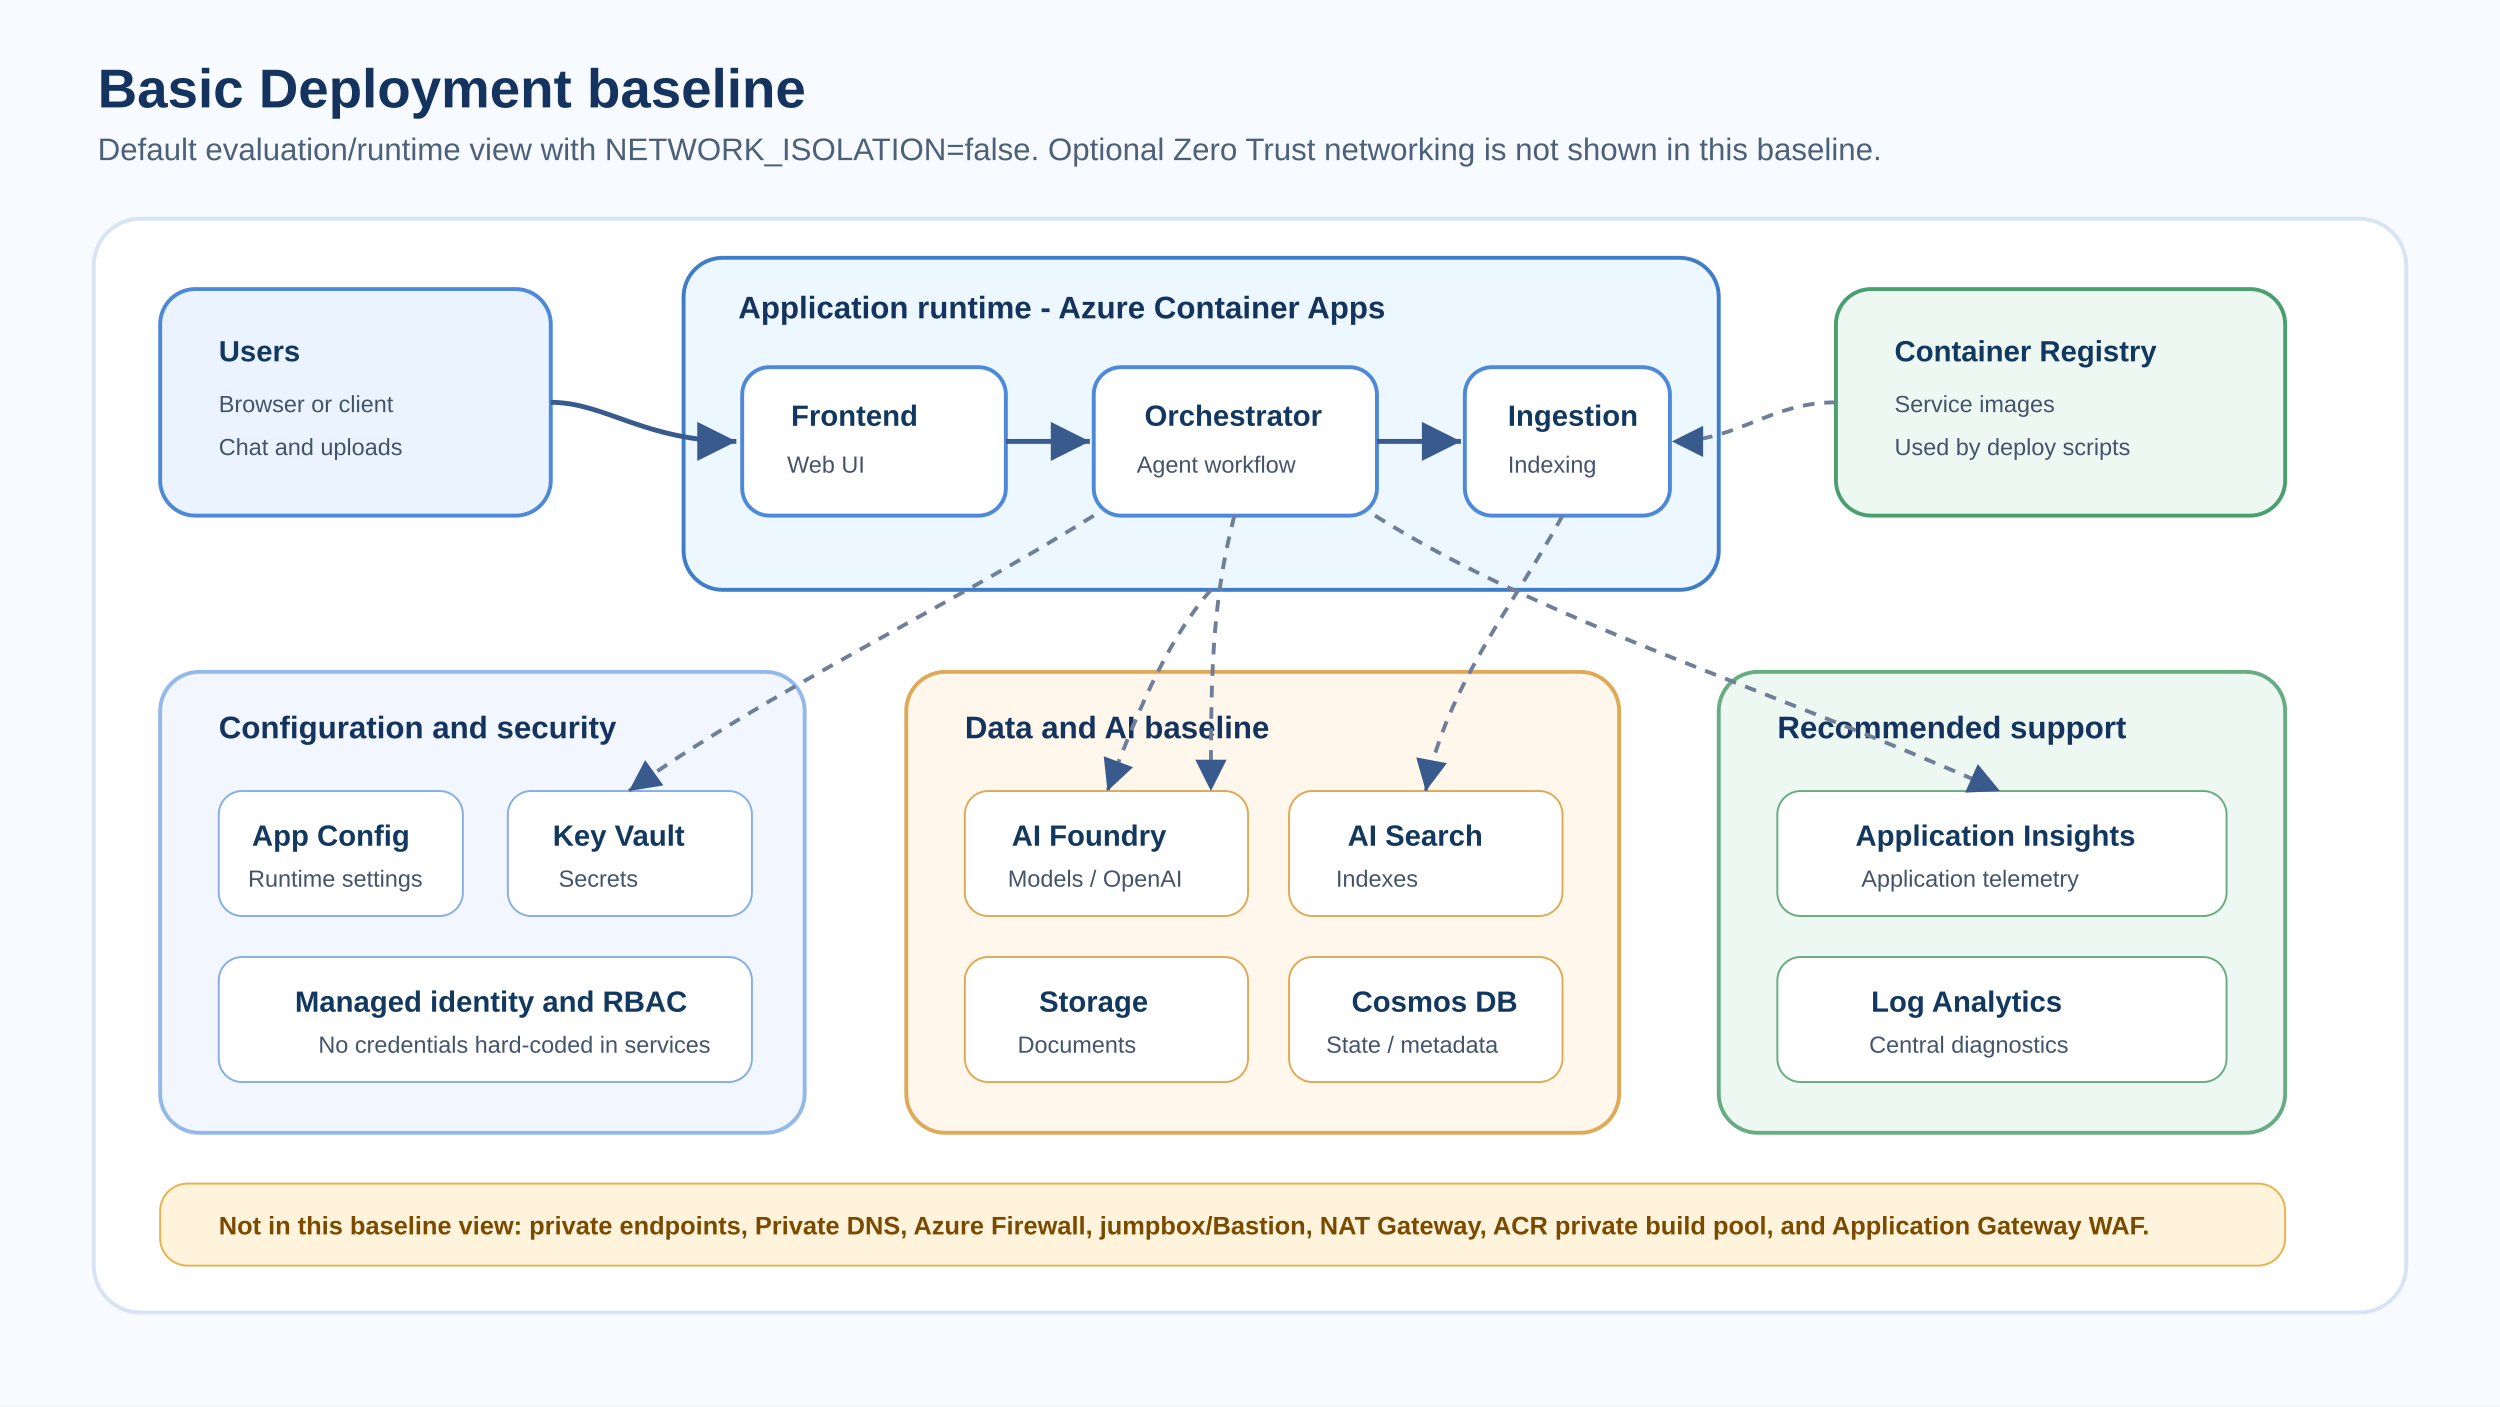
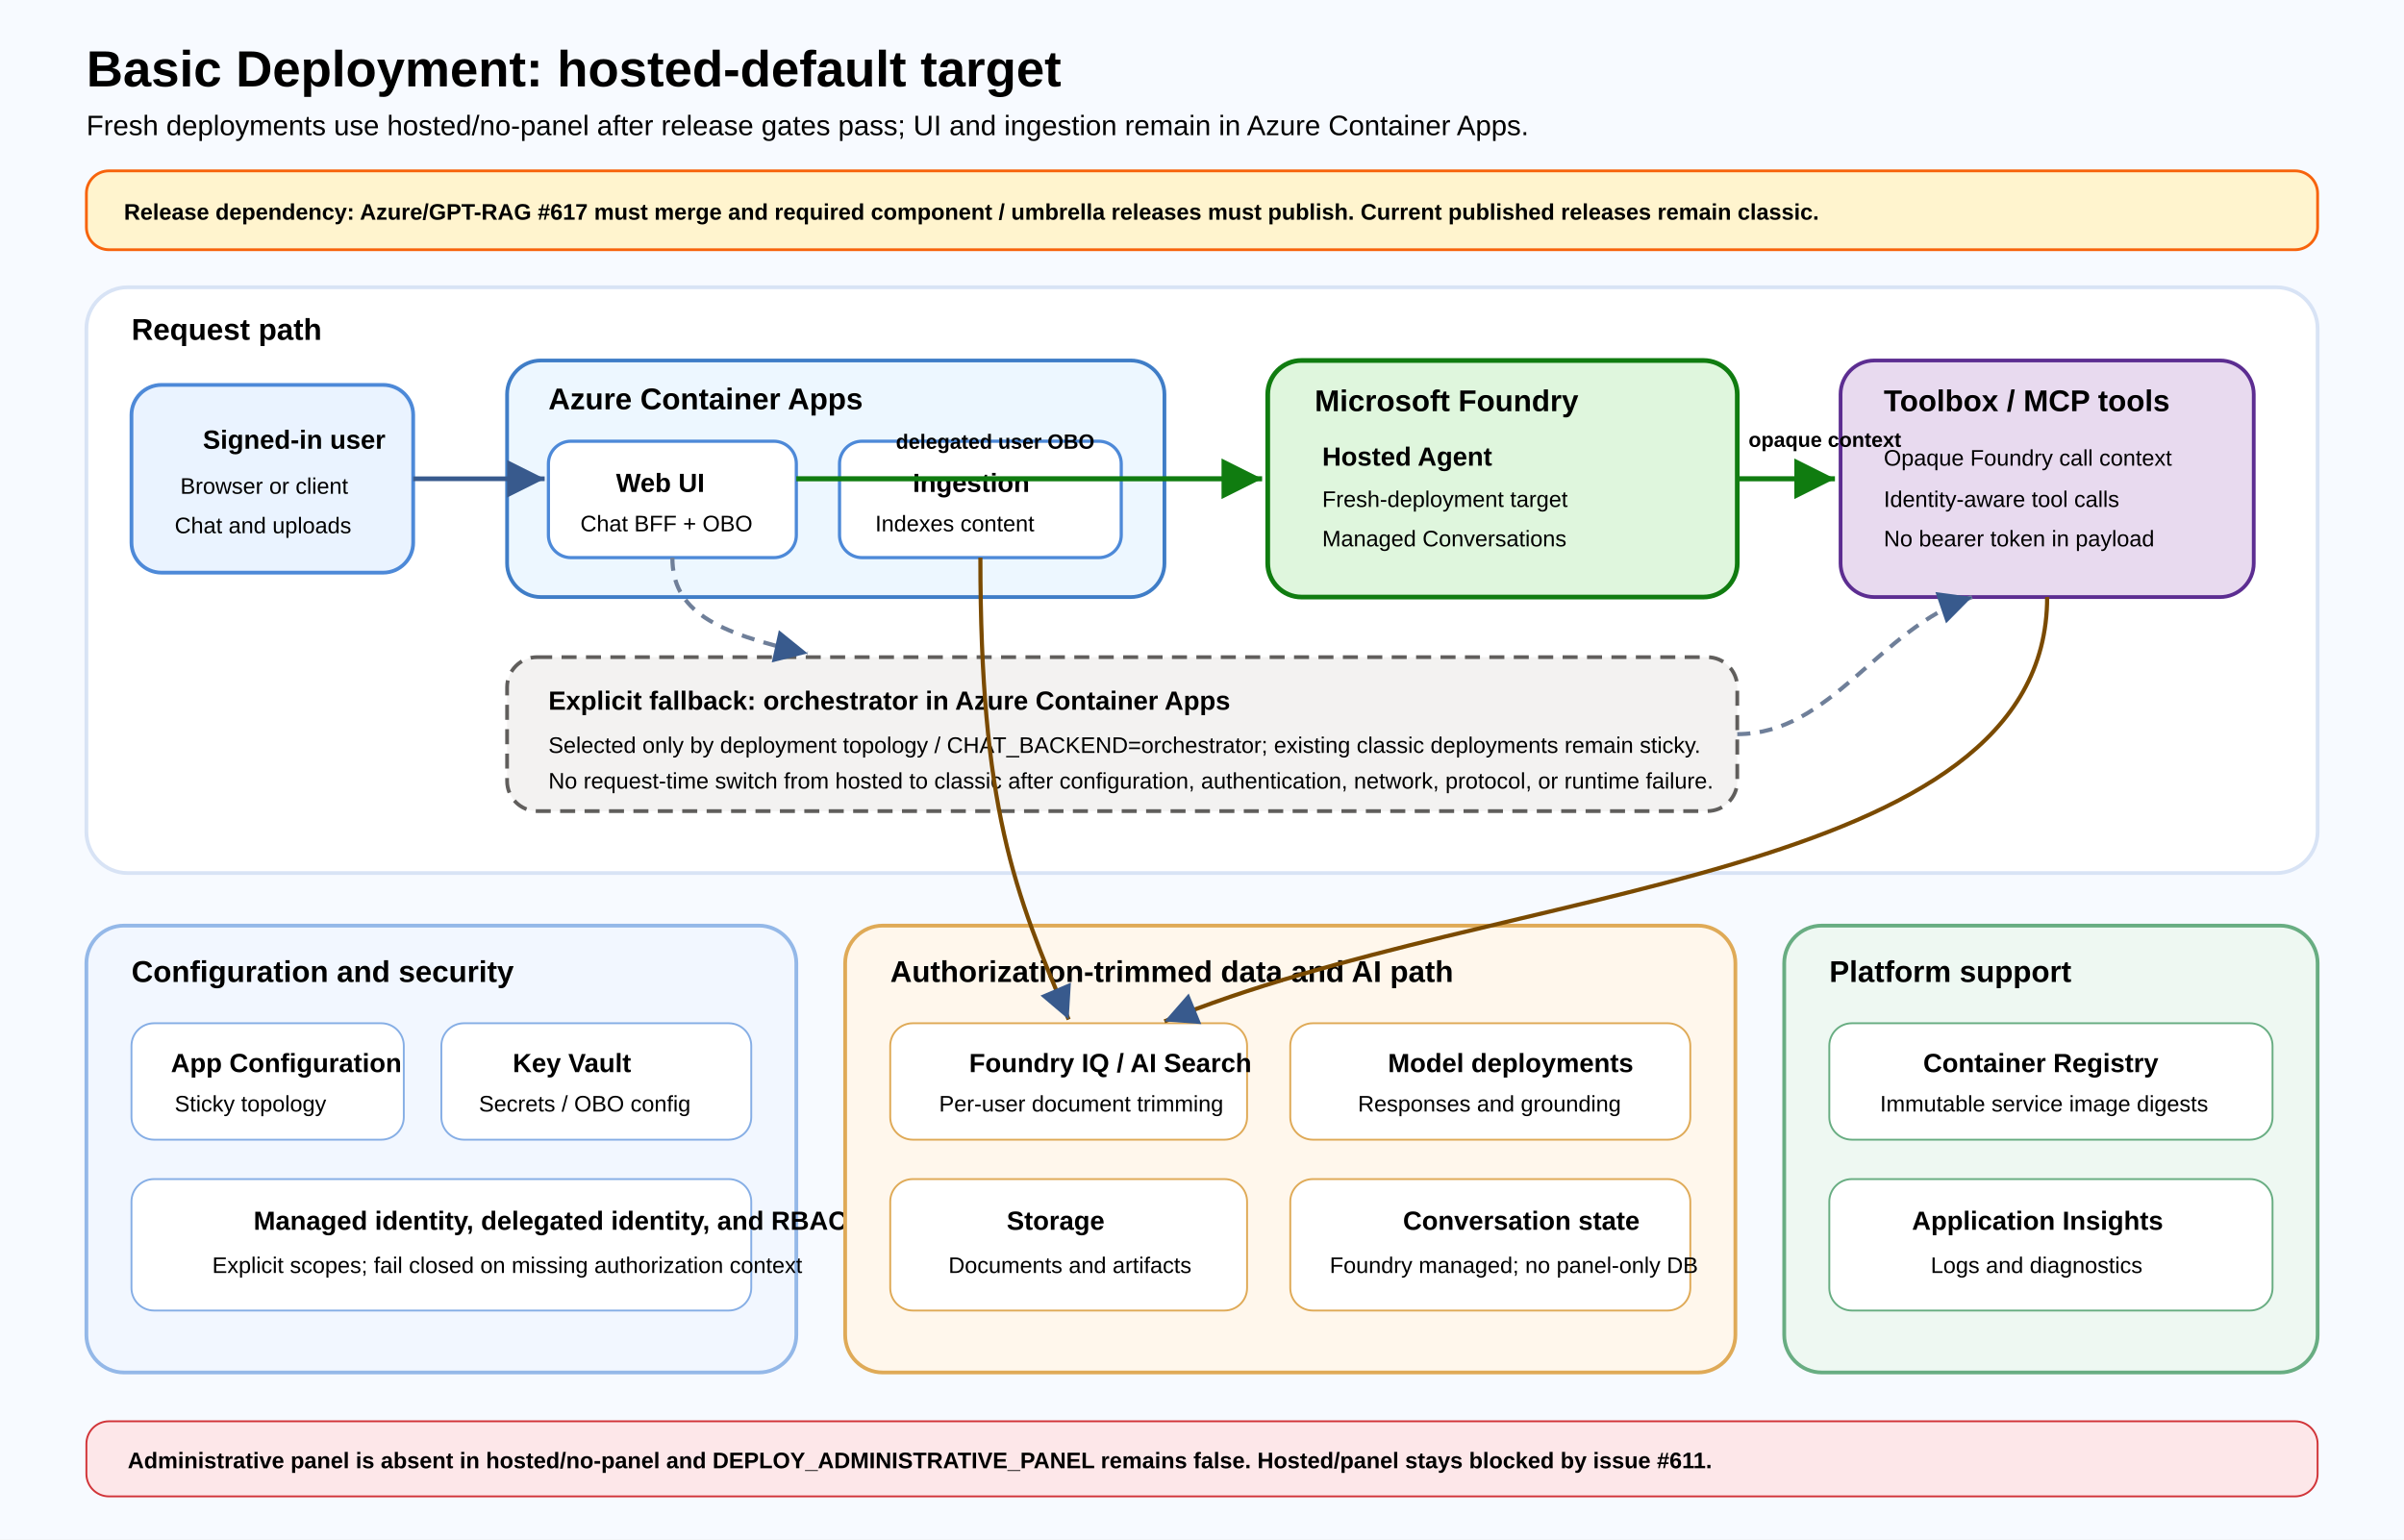
- <svg xmlns="http://www.w3.org/2000/svg" width="1280" height="720" viewBox="0 0 1280 720" role="img" aria-labelledby="title desc">
+ <svg xmlns="http://www.w3.org/2000/svg" width="1280" height="820" viewBox="0 0 1280 820" role="img" aria-labelledby="title desc">
  <defs>
    <marker id="arrow" markerWidth="12" markerHeight="12" refX="10" refY="6" orient="auto">
      <path d="M2,2 L10,6 L2,10 Z" fill="#385a8d" />
    </marker>
+     <marker id="arrow-green" markerWidth="12" markerHeight="12" refX="10" refY="6" orient="auto">
+       <path d="M2,2 L10,6 L2,10 Z" fill="#107c10" />
+     </marker>
    <style>
-       .title { font: 700 28px 'Segoe UI', Arial, sans-serif; fill: #14345f; }
-       .subtitle { font: 400 16px 'Segoe UI', Arial, sans-serif; fill: #4c607a; }
-       .zone-title { font: 700 16px 'Segoe UI', Arial, sans-serif; fill: #14345f; }
-       .box-title { font: 700 15px 'Segoe UI', Arial, sans-serif; fill: #12385f; }
-       .box-text { font: 400 12px 'Segoe UI', Arial, sans-serif; fill: #43536b; }
-       .note { font: 600 13px 'Segoe UI', Arial, sans-serif; fill: #7a4a00; }
+       .title { font: 700 27px 'Segoe UI', Arial, sans-serif; fill: #000000; }
+       .subtitle { font: 400 15px 'Segoe UI', Arial, sans-serif; fill: #000000; }
+       .zone-title { font: 700 16px 'Segoe UI', Arial, sans-serif; fill: #000000; }
+       .box-title { font: 700 14px 'Segoe UI', Arial, sans-serif; fill: #000000; }
+       .box-text { font: 400 12px 'Segoe UI', Arial, sans-serif; fill: #000000; }
+       .small { font: 600 11px 'Segoe UI', Arial, sans-serif; fill: #000000; }
+       .status { font: 600 12px 'Segoe UI', Arial, sans-serif; fill: #000000; }
      .arrow { stroke: #385a8d; stroke-width: 2.5; fill: none; marker-end: url(#arrow); }
-       .soft-arrow { stroke: #6f7f99; stroke-width: 2; stroke-dasharray: 6 5; fill: none; marker-end: url(#arrow); }
+       .hosted-arrow { stroke: #107c10; stroke-width: 2.7; fill: none; marker-end: url(#arrow-green); }
+       .fallback-arrow { stroke: #6f7f99; stroke-width: 2.2; stroke-dasharray: 7 5; fill: none; marker-end: url(#arrow); }
+       .data-arrow { stroke: #7a4a00; stroke-width: 2.2; fill: none; marker-end: url(#arrow); }
    </style>
  </defs>
-   <rect width="1280" height="720" fill="#f7faff" />
-   <text x="50" y="55" class="title">Basic Deployment baseline</text>
-   <text x="50" y="82" class="subtitle">Default evaluation/runtime view with NETWORK_ISOLATION=false. Optional Zero Trust networking is not shown in this baseline.</text>
-   <rect x="48" y="112" width="1184" height="560" rx="24" fill="#ffffff" stroke="#d8e3f5" stroke-width="2" />
-   <rect x="82" y="148" width="200" height="116" rx="18" fill="#eaf3ff" stroke="#4d89d8" stroke-width="2" />
-   <text x="112" y="185" class="box-title">Users</text>
-   <text x="112" y="211" class="box-text">Browser or client</text>
-   <text x="112" y="233" class="box-text">Chat and uploads</text>
-   <rect x="350" y="132" width="530" height="170" rx="20" fill="#edf7ff" stroke="#3f7dc7" stroke-width="2" />
-   <text x="378" y="163" class="zone-title">Application runtime - Azure Container Apps</text>
-   <rect x="380" y="188" width="135" height="76" rx="14" fill="#ffffff" stroke="#4d89d8" stroke-width="2" />
-   <text x="405" y="218" class="box-title">Frontend</text>
-   <text x="403" y="242" class="box-text">Web UI</text>
-   <rect x="560" y="188" width="145" height="76" rx="14" fill="#ffffff" stroke="#4d89d8" stroke-width="2" />
-   <text x="586" y="218" class="box-title">Orchestrator</text>
-   <text x="582" y="242" class="box-text">Agent workflow</text>
-   <rect x="750" y="188" width="105" height="76" rx="14" fill="#ffffff" stroke="#4d89d8" stroke-width="2" />
-   <text x="772" y="218" class="box-title">Ingestion</text>
-   <text x="772" y="242" class="box-text">Indexing</text>
-   <rect x="940" y="148" width="230" height="116" rx="18" fill="#eef8f2" stroke="#4a9f6f" stroke-width="2" />
-   <text x="970" y="185" class="box-title">Container Registry</text>
-   <text x="970" y="211" class="box-text">Service images</text>
-   <text x="970" y="233" class="box-text">Used by deploy scripts</text>
-   <path class="arrow" d="M282 206 C310 206, 330 226, 377 226" />
-   <path class="arrow" d="M515 226 L558 226" />
-   <path class="arrow" d="M705 226 L748 226" />
-   <path class="soft-arrow" d="M940 206 C906 206, 890 226, 856 226" />
-   <rect x="82" y="344" width="330" height="236" rx="20" fill="#f2f7ff" stroke="#94b8e8" stroke-width="2" />
-   <text x="112" y="378" class="zone-title">Configuration and security</text>
-   <rect x="112" y="405" width="125" height="64" rx="12" fill="#ffffff" stroke="#86aee5" />
-   <text x="129" y="433" class="box-title">App Config</text>
-   <text x="127" y="454" class="box-text">Runtime settings</text>
-   <rect x="260" y="405" width="125" height="64" rx="12" fill="#ffffff" stroke="#86aee5" />
-   <text x="283" y="433" class="box-title">Key Vault</text>
-   <text x="286" y="454" class="box-text">Secrets</text>
-   <rect x="112" y="490" width="273" height="64" rx="12" fill="#ffffff" stroke="#86aee5" />
-   <text x="151" y="518" class="box-title">Managed identity and RBAC</text>
-   <text x="163" y="539" class="box-text">No credentials hard-coded in services</text>
-   <rect x="464" y="344" width="365" height="236" rx="20" fill="#fff7ec" stroke="#dfaa57" stroke-width="2" />
-   <text x="494" y="378" class="zone-title">Data and AI baseline</text>
-   <rect x="494" y="405" width="145" height="64" rx="12" fill="#ffffff" stroke="#dfaa57" />
-   <text x="518" y="433" class="box-title">AI Foundry</text>
-   <text x="516" y="454" class="box-text">Models / OpenAI</text>
-   <rect x="660" y="405" width="140" height="64" rx="12" fill="#ffffff" stroke="#dfaa57" />
-   <text x="690" y="433" class="box-title">AI Search</text>
-   <text x="684" y="454" class="box-text">Indexes</text>
-   <rect x="494" y="490" width="145" height="64" rx="12" fill="#ffffff" stroke="#dfaa57" />
-   <text x="532" y="518" class="box-title">Storage</text>
-   <text x="521" y="539" class="box-text">Documents</text>
-   <rect x="660" y="490" width="140" height="64" rx="12" fill="#ffffff" stroke="#dfaa57" />
-   <text x="692" y="518" class="box-title">Cosmos DB</text>
-   <text x="679" y="539" class="box-text">State / metadata</text>
-   <rect x="880" y="344" width="290" height="236" rx="20" fill="#eef8f2" stroke="#68ad82" stroke-width="2" />
-   <text x="910" y="378" class="zone-title">Recommended support</text>
-   <rect x="910" y="405" width="230" height="64" rx="12" fill="#ffffff" stroke="#68ad82" />
-   <text x="950" y="433" class="box-title">Application Insights</text>
-   <text x="953" y="454" class="box-text">Application telemetry</text>
-   <rect x="910" y="490" width="230" height="64" rx="12" fill="#ffffff" stroke="#68ad82" />
-   <text x="958" y="518" class="box-title">Log Analytics</text>
-   <text x="957" y="539" class="box-text">Central diagnostics</text>
-   <path class="soft-arrow" d="M620 302 C600 325, 585 357, 567 405" />
-   <path class="soft-arrow" d="M800 264 C775 310, 740 352, 730 405" />
-   <path class="soft-arrow" d="M632 264 C620 310, 620 350, 620 405" />
-   <path class="soft-arrow" d="M560 264 C490 308, 390 356, 322 405" />
-   <path class="soft-arrow" d="M704 264 C790 318, 900 350, 1024 405" />
-   <rect x="82" y="606" width="1088" height="42" rx="14" fill="#fff4db" stroke="#e6b24f" />
-   <text x="112" y="632" class="note">Not in this baseline view: private endpoints, Private DNS, Azure Firewall, jumpbox/Bastion, NAT Gateway, ACR private build pool, and Application Gateway WAF.</text>
+   <rect width="1280" height="820" fill="#f7faff" />
+   <text x="46" y="46" class="title">Basic Deployment: hosted-default target</text>
+   <text x="46" y="72" class="subtitle">Fresh deployments use hosted/no-panel after release gates pass; UI and ingestion remain in Azure Container Apps.</text>
+   <rect x="46" y="91" width="1188" height="42" rx="12" fill="#fff4ce" stroke="#f7630c" stroke-width="1.5" />
+   <text x="66" y="117" class="status">Release dependency: Azure/GPT-RAG #617 must merge and required component / umbrella releases must publish. Current published releases remain classic.</text>
+   <rect x="46" y="153" width="1188" height="312" rx="22" fill="#ffffff" stroke="#d8e3f5" stroke-width="2" />
+   <text x="70" y="181" class="zone-title">Request path</text>
+   <rect x="70" y="205" width="150" height="100" rx="16" fill="#eaf3ff" stroke="#4d89d8" stroke-width="2" />
+   <text x="108" y="239" class="box-title">Signed-in user</text>
+   <text x="96" y="263" class="box-text">Browser or client</text>
+   <text x="93" y="284" class="box-text">Chat and uploads</text>
+   <rect x="270" y="192" width="350" height="126" rx="18" fill="#edf7ff" stroke="#3f7dc7" stroke-width="2" />
+   <text x="292" y="218" class="zone-title">Azure Container Apps</text>
+   <rect x="292" y="235" width="132" height="62" rx="12" fill="#ffffff" stroke="#4d89d8" stroke-width="1.7" />
+   <text x="328" y="262" class="box-title">Web UI</text>
+   <text x="309" y="283" class="box-text">Chat BFF + OBO</text>
+   <rect x="447" y="235" width="150" height="62" rx="12" fill="#ffffff" stroke="#4d89d8" stroke-width="1.7" />
+   <text x="486" y="262" class="box-title">Ingestion</text>
+   <text x="466" y="283" class="box-text">Indexes content</text>
+   <rect x="675" y="192" width="250" height="126" rx="18" fill="#dff6dd" stroke="#107c10" stroke-width="2.5" />
+   <text x="700" y="219" class="zone-title">Microsoft Foundry</text>
+   <text x="704" y="248" class="box-title">Hosted Agent</text>
+   <text x="704" y="270" class="box-text">Fresh-deployment target</text>
+   <text x="704" y="291" class="box-text">Managed Conversations</text>
+   <rect x="980" y="192" width="220" height="126" rx="18" fill="#e8daef" stroke="#5c2d91" stroke-width="2" />
+   <text x="1003" y="219" class="zone-title">Toolbox / MCP tools</text>
+   <text x="1003" y="248" class="box-text">Opaque Foundry call context</text>
+   <text x="1003" y="270" class="box-text">Identity-aware tool calls</text>
+   <text x="1003" y="291" class="box-text">No bearer token in payload</text>
+   <path class="arrow" d="M220 255 L290 255" />
+   <path class="hosted-arrow" d="M424 255 L672 255" />
+   <text x="477" y="239" class="small">delegated user OBO</text>
+   <path class="hosted-arrow" d="M925 255 L977 255" />
+   <text x="931" y="238" class="small">opaque context</text>
+   <rect x="270" y="350" width="655" height="82" rx="16" fill="#f3f2f1" stroke="#605e5c" stroke-width="2" stroke-dasharray="8 5" />
+   <text x="292" y="378" class="box-title">Explicit fallback: orchestrator in Azure Container Apps</text>
+   <text x="292" y="401" class="box-text">Selected only by deployment topology / CHAT_BACKEND=orchestrator; existing classic deployments remain sticky.</text>
+   <text x="292" y="420" class="box-text">No request-time switch from hosted to classic after configuration, authentication, network, protocol, or runtime failure.</text>
+   <path class="fallback-arrow" d="M358 297 C358 325, 380 337, 430 348" />
+   <path class="fallback-arrow" d="M925 391 C975 391, 1000 335, 1050 318" />
+   <rect x="46" y="493" width="378" height="238" rx="20" fill="#f2f7ff" stroke="#94b8e8" stroke-width="2" />
+   <text x="70" y="523" class="zone-title">Configuration and security</text>
+   <rect x="70" y="545" width="145" height="62" rx="12" fill="#ffffff" stroke="#86aee5" />
+   <text x="91" y="571" class="box-title">App Configuration</text>
+   <text x="93" y="592" class="box-text">Sticky topology</text>
+   <rect x="235" y="545" width="165" height="62" rx="12" fill="#ffffff" stroke="#86aee5" />
+   <text x="273" y="571" class="box-title">Key Vault</text>
+   <text x="255" y="592" class="box-text">Secrets / OBO config</text>
+   <rect x="70" y="628" width="330" height="70" rx="12" fill="#ffffff" stroke="#86aee5" />
+   <text x="135" y="655" class="box-title">Managed identity, delegated identity, and RBAC</text>
+   <text x="113" y="678" class="box-text">Explicit scopes; fail closed on missing authorization context</text>
+   <rect x="450" y="493" width="474" height="238" rx="20" fill="#fff7ec" stroke="#dfaa57" stroke-width="2" />
+   <text x="474" y="523" class="zone-title">Authorization-trimmed data and AI path</text>
+   <rect x="474" y="545" width="190" height="62" rx="12" fill="#ffffff" stroke="#dfaa57" />
+   <text x="516" y="571" class="box-title">Foundry IQ / AI Search</text>
+   <text x="500" y="592" class="box-text">Per-user document trimming</text>
+   <rect x="687" y="545" width="213" height="62" rx="12" fill="#ffffff" stroke="#dfaa57" />
+   <text x="739" y="571" class="box-title">Model deployments</text>
+   <text x="723" y="592" class="box-text">Responses and grounding</text>
+   <rect x="474" y="628" width="190" height="70" rx="12" fill="#ffffff" stroke="#dfaa57" />
+   <text x="536" y="655" class="box-title">Storage</text>
+   <text x="505" y="678" class="box-text">Documents and artifacts</text>
+   <rect x="687" y="628" width="213" height="70" rx="12" fill="#ffffff" stroke="#dfaa57" />
+   <text x="747" y="655" class="box-title">Conversation state</text>
+   <text x="708" y="678" class="box-text">Foundry managed; no panel-only DB</text>
+   <path class="data-arrow" d="M1090 318 C1090 470, 800 470, 620 544" />
+   <path class="data-arrow" d="M522 297 C522 430, 540 475, 569 543" />
+   <rect x="950" y="493" width="284" height="238" rx="20" fill="#eef8f2" stroke="#68ad82" stroke-width="2" />
+   <text x="974" y="523" class="zone-title">Platform support</text>
+   <rect x="974" y="545" width="236" height="62" rx="12" fill="#ffffff" stroke="#68ad82" />
+   <text x="1024" y="571" class="box-title">Container Registry</text>
+   <text x="1001" y="592" class="box-text">Immutable service image digests</text>
+   <rect x="974" y="628" width="236" height="70" rx="12" fill="#ffffff" stroke="#68ad82" />
+   <text x="1018" y="655" class="box-title">Application Insights</text>
+   <text x="1028" y="678" class="box-text">Logs and diagnostics</text>
+   <rect x="46" y="757" width="1188" height="40" rx="12" fill="#fde7e9" stroke="#d13438" />
+   <text x="68" y="782" class="status">Administrative panel is absent in hosted/no-panel and DEPLOY_ADMINISTRATIVE_PANEL remains false. Hosted/panel stays blocked by issue #611.</text>
</svg>
